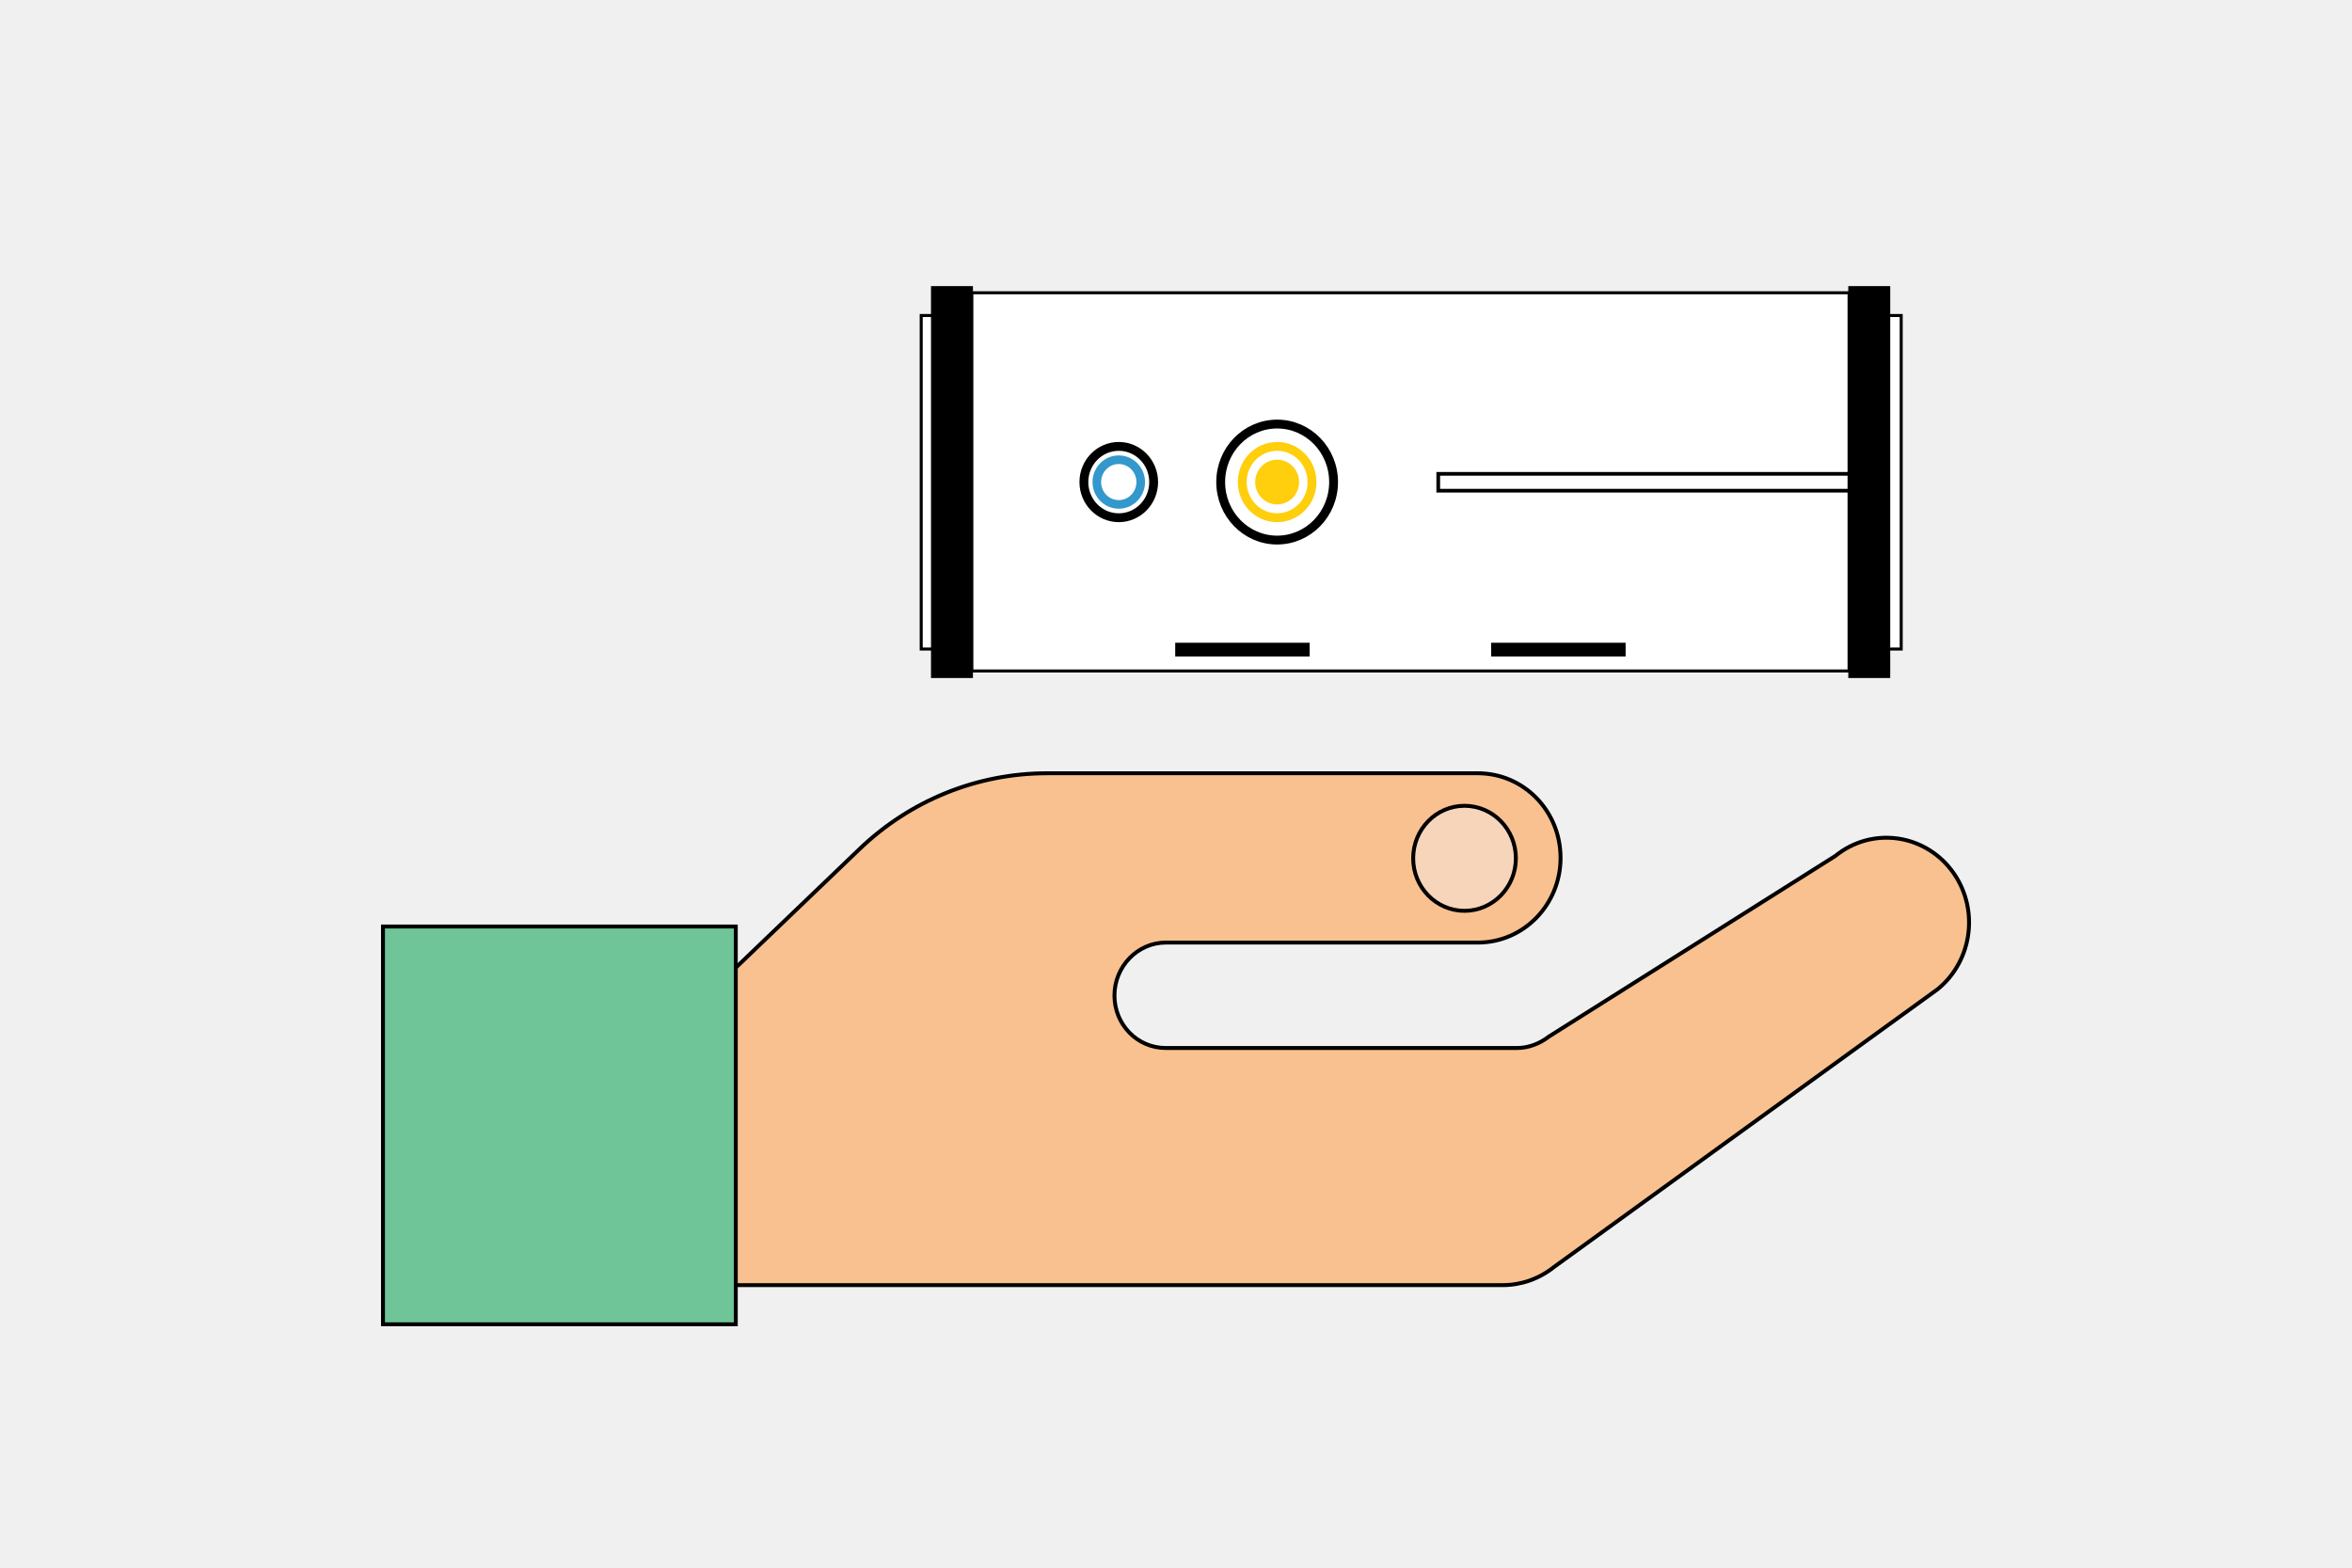
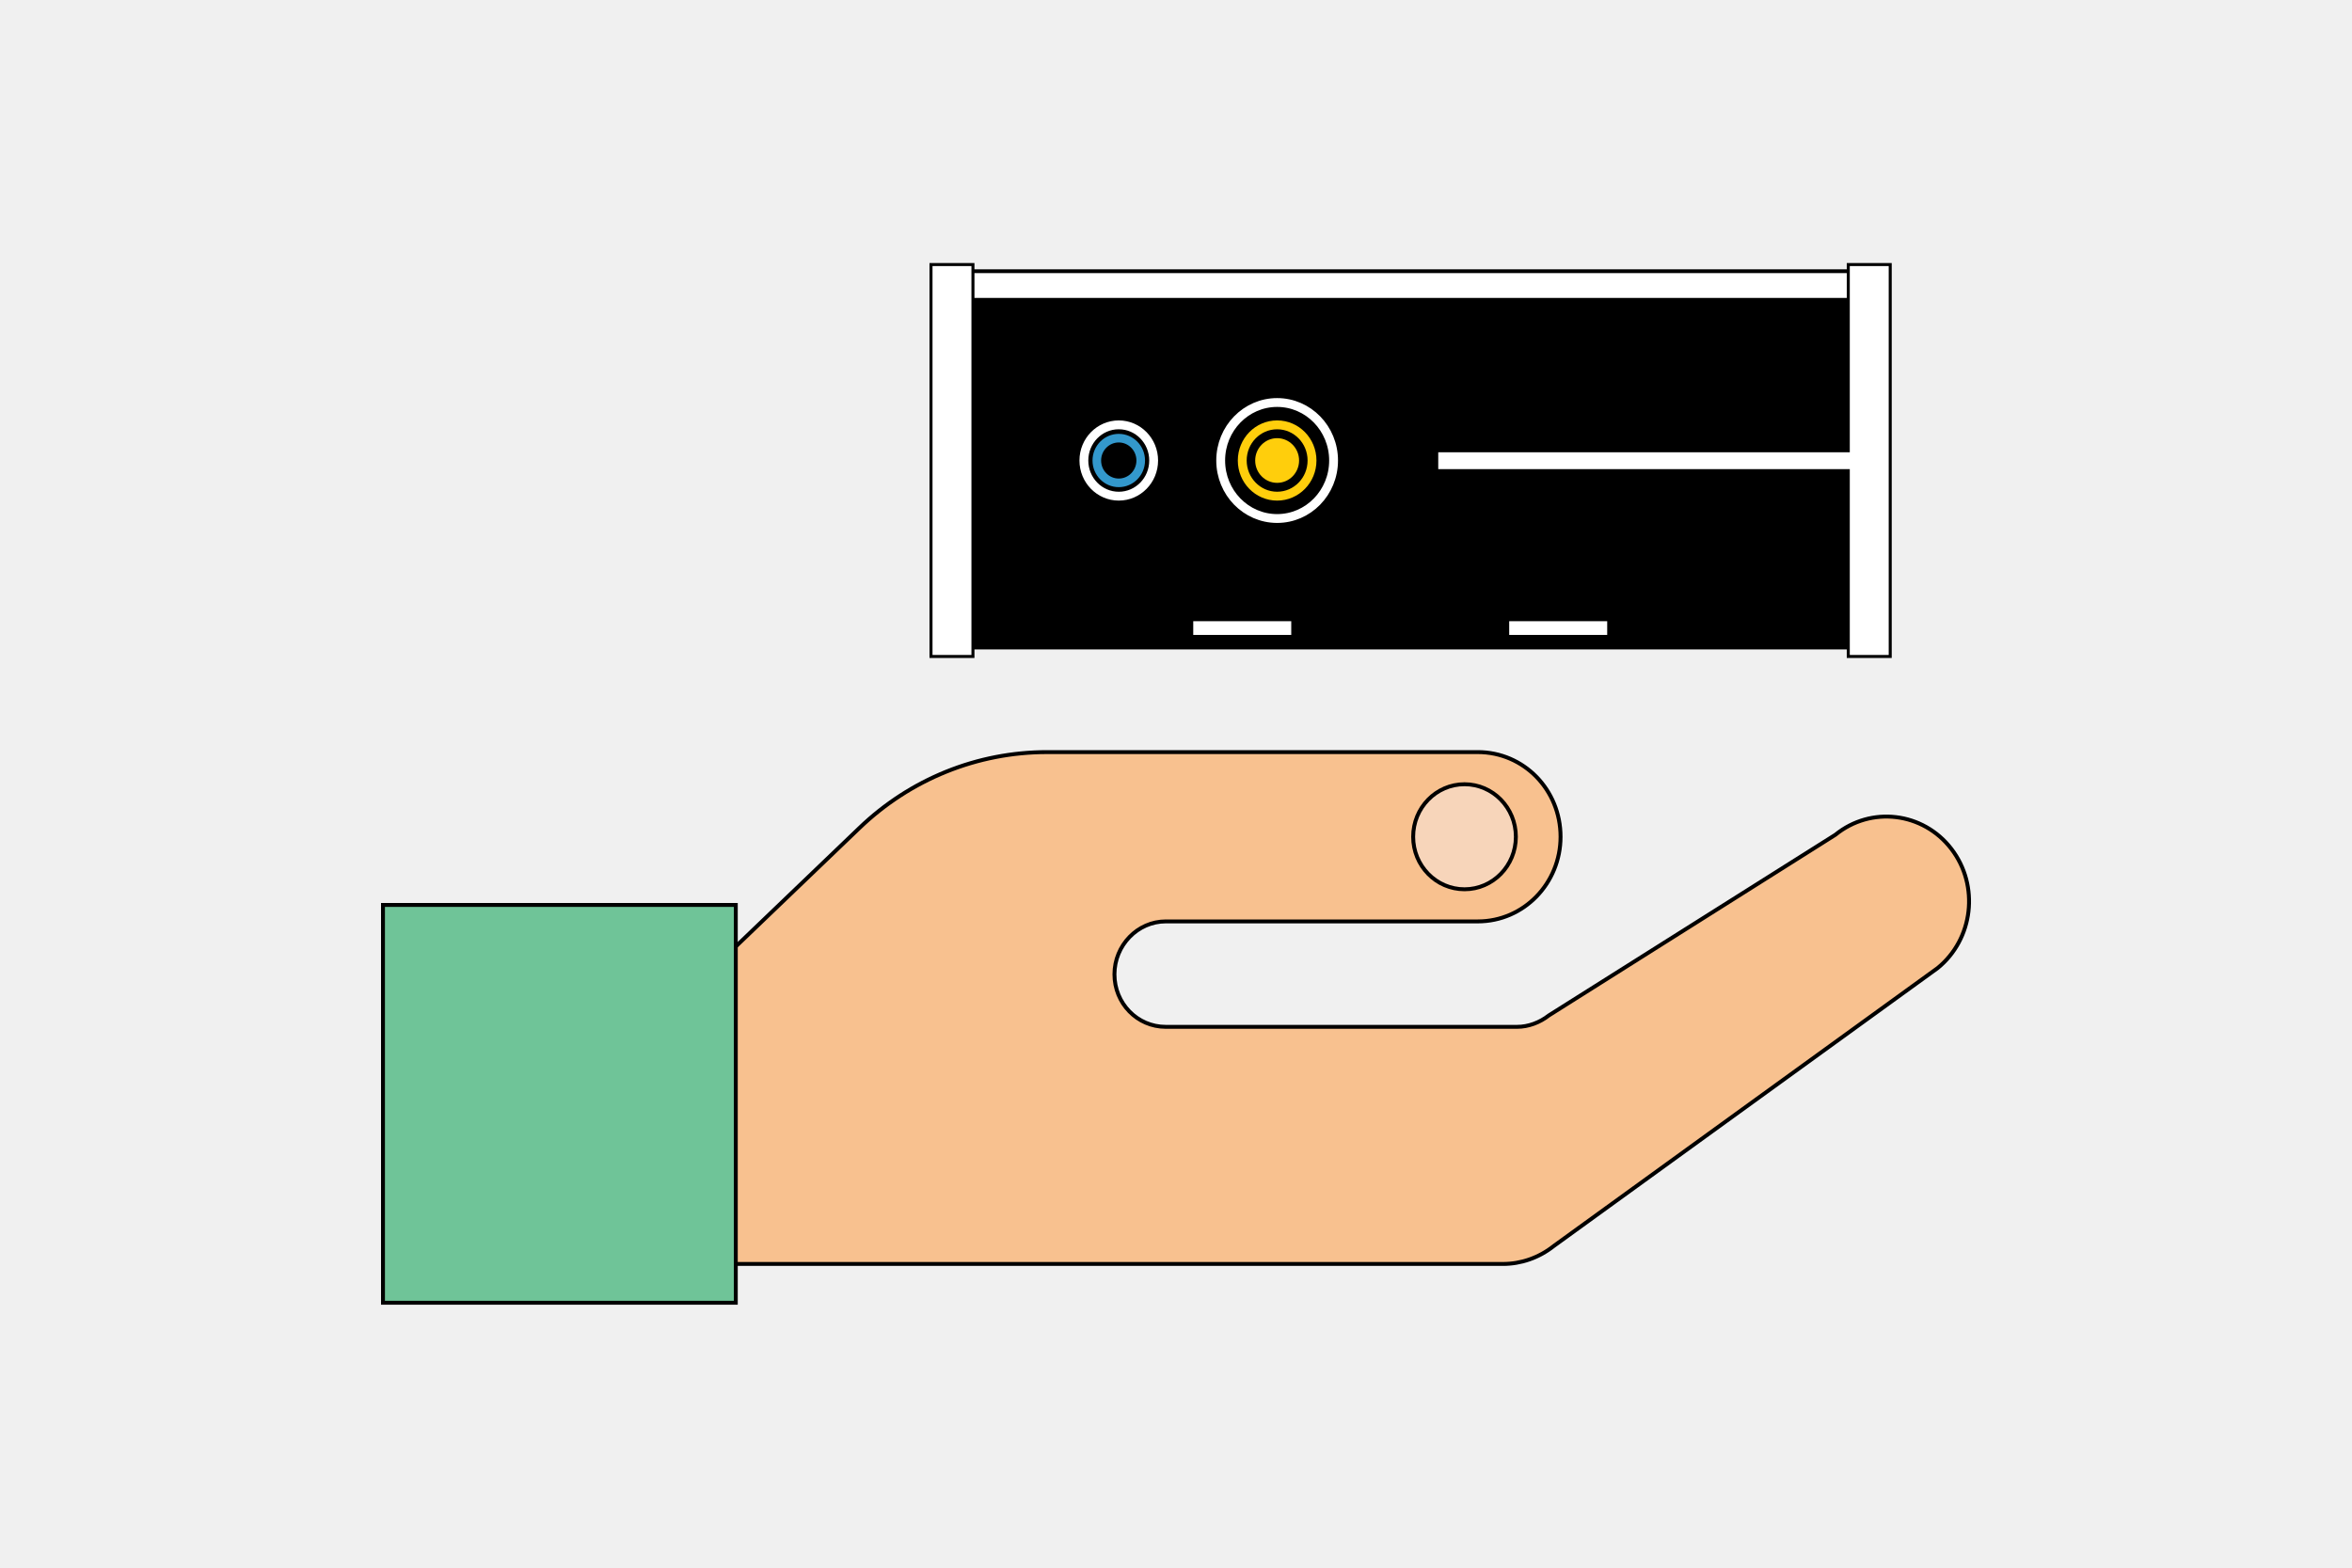
<svg xmlns="http://www.w3.org/2000/svg" version="1.1" id="Layer_1" x="0px" y="0px" viewBox="-5 197 600 400" style="enable-background:new -5 197 600 400;" xml:space="preserve">
  <style type="text/css">
- 	.st0{fill:#F8C18F;stroke:#000000;stroke-miterlimit:10;}
- 	.st1{fill:#6FC498;stroke:#000000;stroke-miterlimit:10;}
- 	.st2{fill:#F7D5BA;stroke:#000000;stroke-miterlimit:10;}
- 	.st3{fill:#FFFFFF;stroke:#000000;stroke-width:0.769;stroke-miterlimit:10;}
- 	.st4{fill:none;stroke:#000000;stroke-width:0.941;stroke-miterlimit:10;}
- 	.st5{fill:none;stroke:#000000;stroke-width:2.256;stroke-miterlimit:10;}
- 	.st6{fill:none;stroke:#3398CC;stroke-width:2.196;stroke-miterlimit:10;}
- 	.st7{fill:none;stroke:#FFCE0C;stroke-width:2.264;stroke-miterlimit:10;}
- 	.st8{fill:#FFCE0C;}
+ 	.st0{fill:#FFFFFF;stroke:#000000;stroke-width:0.967;stroke-miterlimit:10;}
+ 	.st1{fill:#F8C18F;stroke:#000000;stroke-miterlimit:10;}
+ 	.st2{fill:#6FC498;stroke:#000000;stroke-miterlimit:10;}
+ 	.st3{fill:#F7D5BA;stroke:#000000;stroke-miterlimit:10;}
+ 	.st4{fill:#FFFFFF;stroke:#000000;stroke-width:0.769;stroke-miterlimit:10;}
+ 	.st5{fill:#FFFFFF;}
+ 	.st6{fill:none;stroke:#FFFFFF;stroke-width:2.256;stroke-miterlimit:10;}
+ 	.st7{fill:none;stroke:#3398CC;stroke-width:2.196;stroke-miterlimit:10;}
+ 	.st8{fill:none;stroke:#FFCE0C;stroke-width:2.264;stroke-miterlimit:10;}
+ 	.st9{fill:#FFCE0C;}
</style>
+   <polygon class="st0" points="471.8,266.2 471.8,269.9 471.8,273.5 239,273.5 239,266.2 " />
  <g>
-     <path id="path33_2_" class="st0" d="M182.6,524.9h195.8c4.5,0,9.1-1.5,13-4.6l97.9-70.9   c9.1-7.4,10.7-21,3.5-30.4c-7.2-9.4-20.5-11-29.6-3.6l-73.1,46.1c-2.3,1.8-5.2,2.9-8.1,2.9h-89.6c-7.3,0-13.1-6-13.1-13.4   s5.9-13.5,13.1-13.5H372c11.7,0,21.1-9.7,21.1-21.6c0-12-9.4-21.6-21.1-21.6H262.1c-17.8,0-34.9,6.9-47.9,19.4L182.6,444" />
-     <rect id="rect35" x="92.7" y="433.4" class="st1" width="90" height="101.5" />
-     <ellipse id="circle37" class="st2" cx="368.6" cy="416" rx="13.1" ry="13.4">
+     <path id="path33_2_" class="st1" d="M182.6,519.5h195.8c4.5,0,9.1-1.5,13-4.6l97.9-70.9   c9.1-7.4,10.7-21,3.5-30.4s-20.5-11-29.6-3.6l-73.1,46.1c-2.3,1.8-5.2,2.9-8.1,2.9h-89.6c-7.3,0-13.1-6-13.1-13.4   s5.9-13.5,13.1-13.5H372c11.7,0,21.1-9.7,21.1-21.6c0-12-9.4-21.6-21.1-21.6H262.1c-17.8,0-34.9,6.9-47.9,19.4l-31.6,30.3" />
+     <rect id="rect35" x="92.7" y="427.9" class="st2" width="90" height="101.5" />
+     <ellipse id="circle37" class="st3" cx="368.6" cy="410.5" rx="13.1" ry="13.4">
	</ellipse>
  </g>
+   <rect x="242.9" y="273.5" width="223.8" height="89.2" />
+   <rect x="232.5" y="264.5" class="st4" width="10.7" height="100" />
+   <rect x="466.5" y="264.5" class="st4" width="10.7" height="100" />
+   <rect x="299.4" y="355.5" class="st5" width="25" height="3.5" />
+   <rect x="380" y="355.5" class="st5" width="25" height="3.5" />
+   <rect id="rect9_1_" x="361.9" y="312.4" class="st5" width="105.5" height="4.3" />
+   <ellipse id="circle21_1_" class="st6" cx="280.4" cy="314.5" rx="8.9" ry="9.1">
+ </ellipse>
+   <ellipse id="circle23_1_" class="st7" cx="280.4" cy="314.5" rx="5.6" ry="5.7">
+ </ellipse>
  <g>
-     <rect x="242.9" y="271.7" class="st3" width="223.8" height="96.5" />
-     <rect x="467.4" y="277.5" class="st3" width="12.6" height="85.1" />
-     <rect x="230" y="277.5" class="st3" width="12.6" height="85.1" />
-     <rect x="232.5" y="270" width="10.7" height="100" />
-     <rect x="466.5" y="270" width="10.7" height="100" />
-     <rect x="294.8" y="361" width="34.3" height="3.5" />
-     <rect x="375.4" y="361" width="34.3" height="3.5" />
-     <rect id="rect9_1_" x="361.9" y="317.9" class="st4" width="105.5" height="4.3" />
-     <g>
-       <ellipse id="circle21_1_" class="st5" cx="280.4" cy="320" rx="8.9" ry="9.1">
- 		</ellipse>
-       <ellipse id="circle23_1_" class="st6" cx="280.4" cy="320" rx="5.6" ry="5.7">
- 		</ellipse>
-     </g>
-     <g>
-       <ellipse id="circle19_1_" class="st5" cx="320.8" cy="320" rx="14.4" ry="14.8">
- 		</ellipse>
-       <ellipse id="circle25_1_" class="st7" cx="320.8" cy="320" rx="8.9" ry="9.1">
- 		</ellipse>
-       <ellipse id="circle27_1_" class="st8" cx="320.8" cy="320" rx="5.6" ry="5.7">
- 		</ellipse>
-     </g>
+     <ellipse id="circle19_1_" class="st6" cx="320.8" cy="314.5" rx="14.4" ry="14.8">
+ 	</ellipse>
+     <ellipse id="circle25_1_" class="st8" cx="320.8" cy="314.5" rx="8.9" ry="9.1">
+ 	</ellipse>
+     <ellipse id="circle27_1_" class="st9" cx="320.8" cy="314.5" rx="5.6" ry="5.7">
+ 	</ellipse>
  </g>
</svg>
